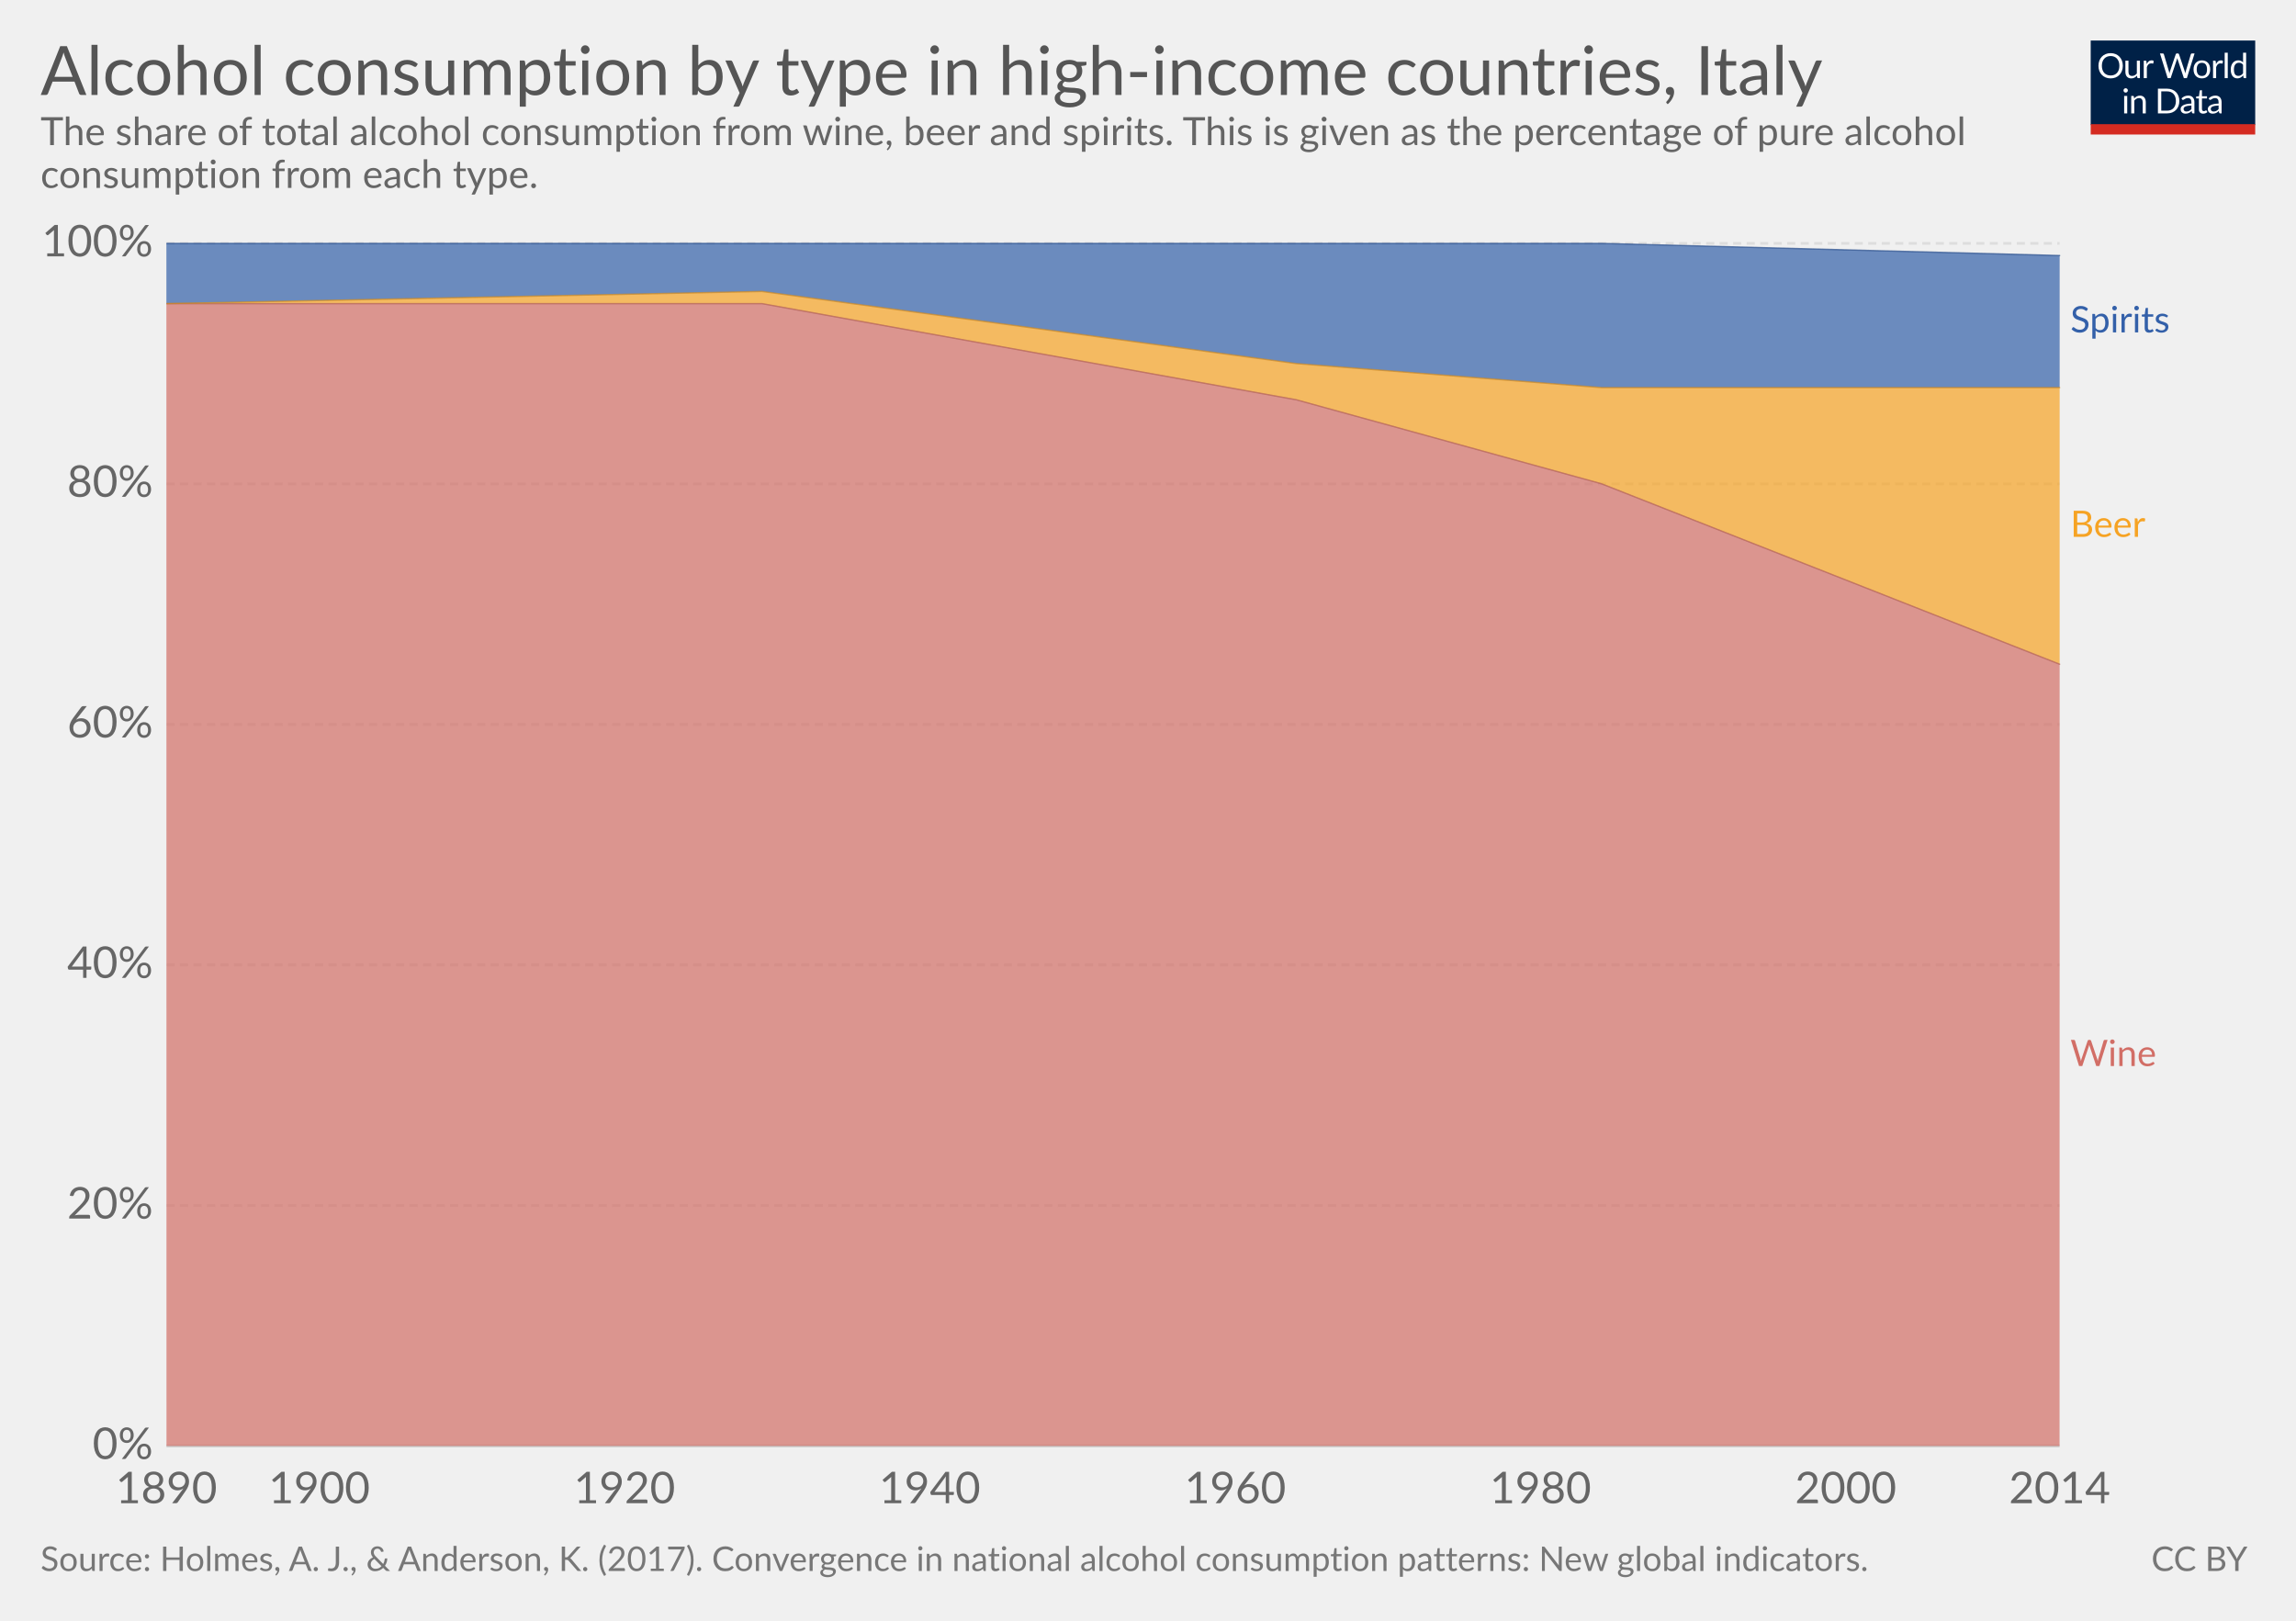
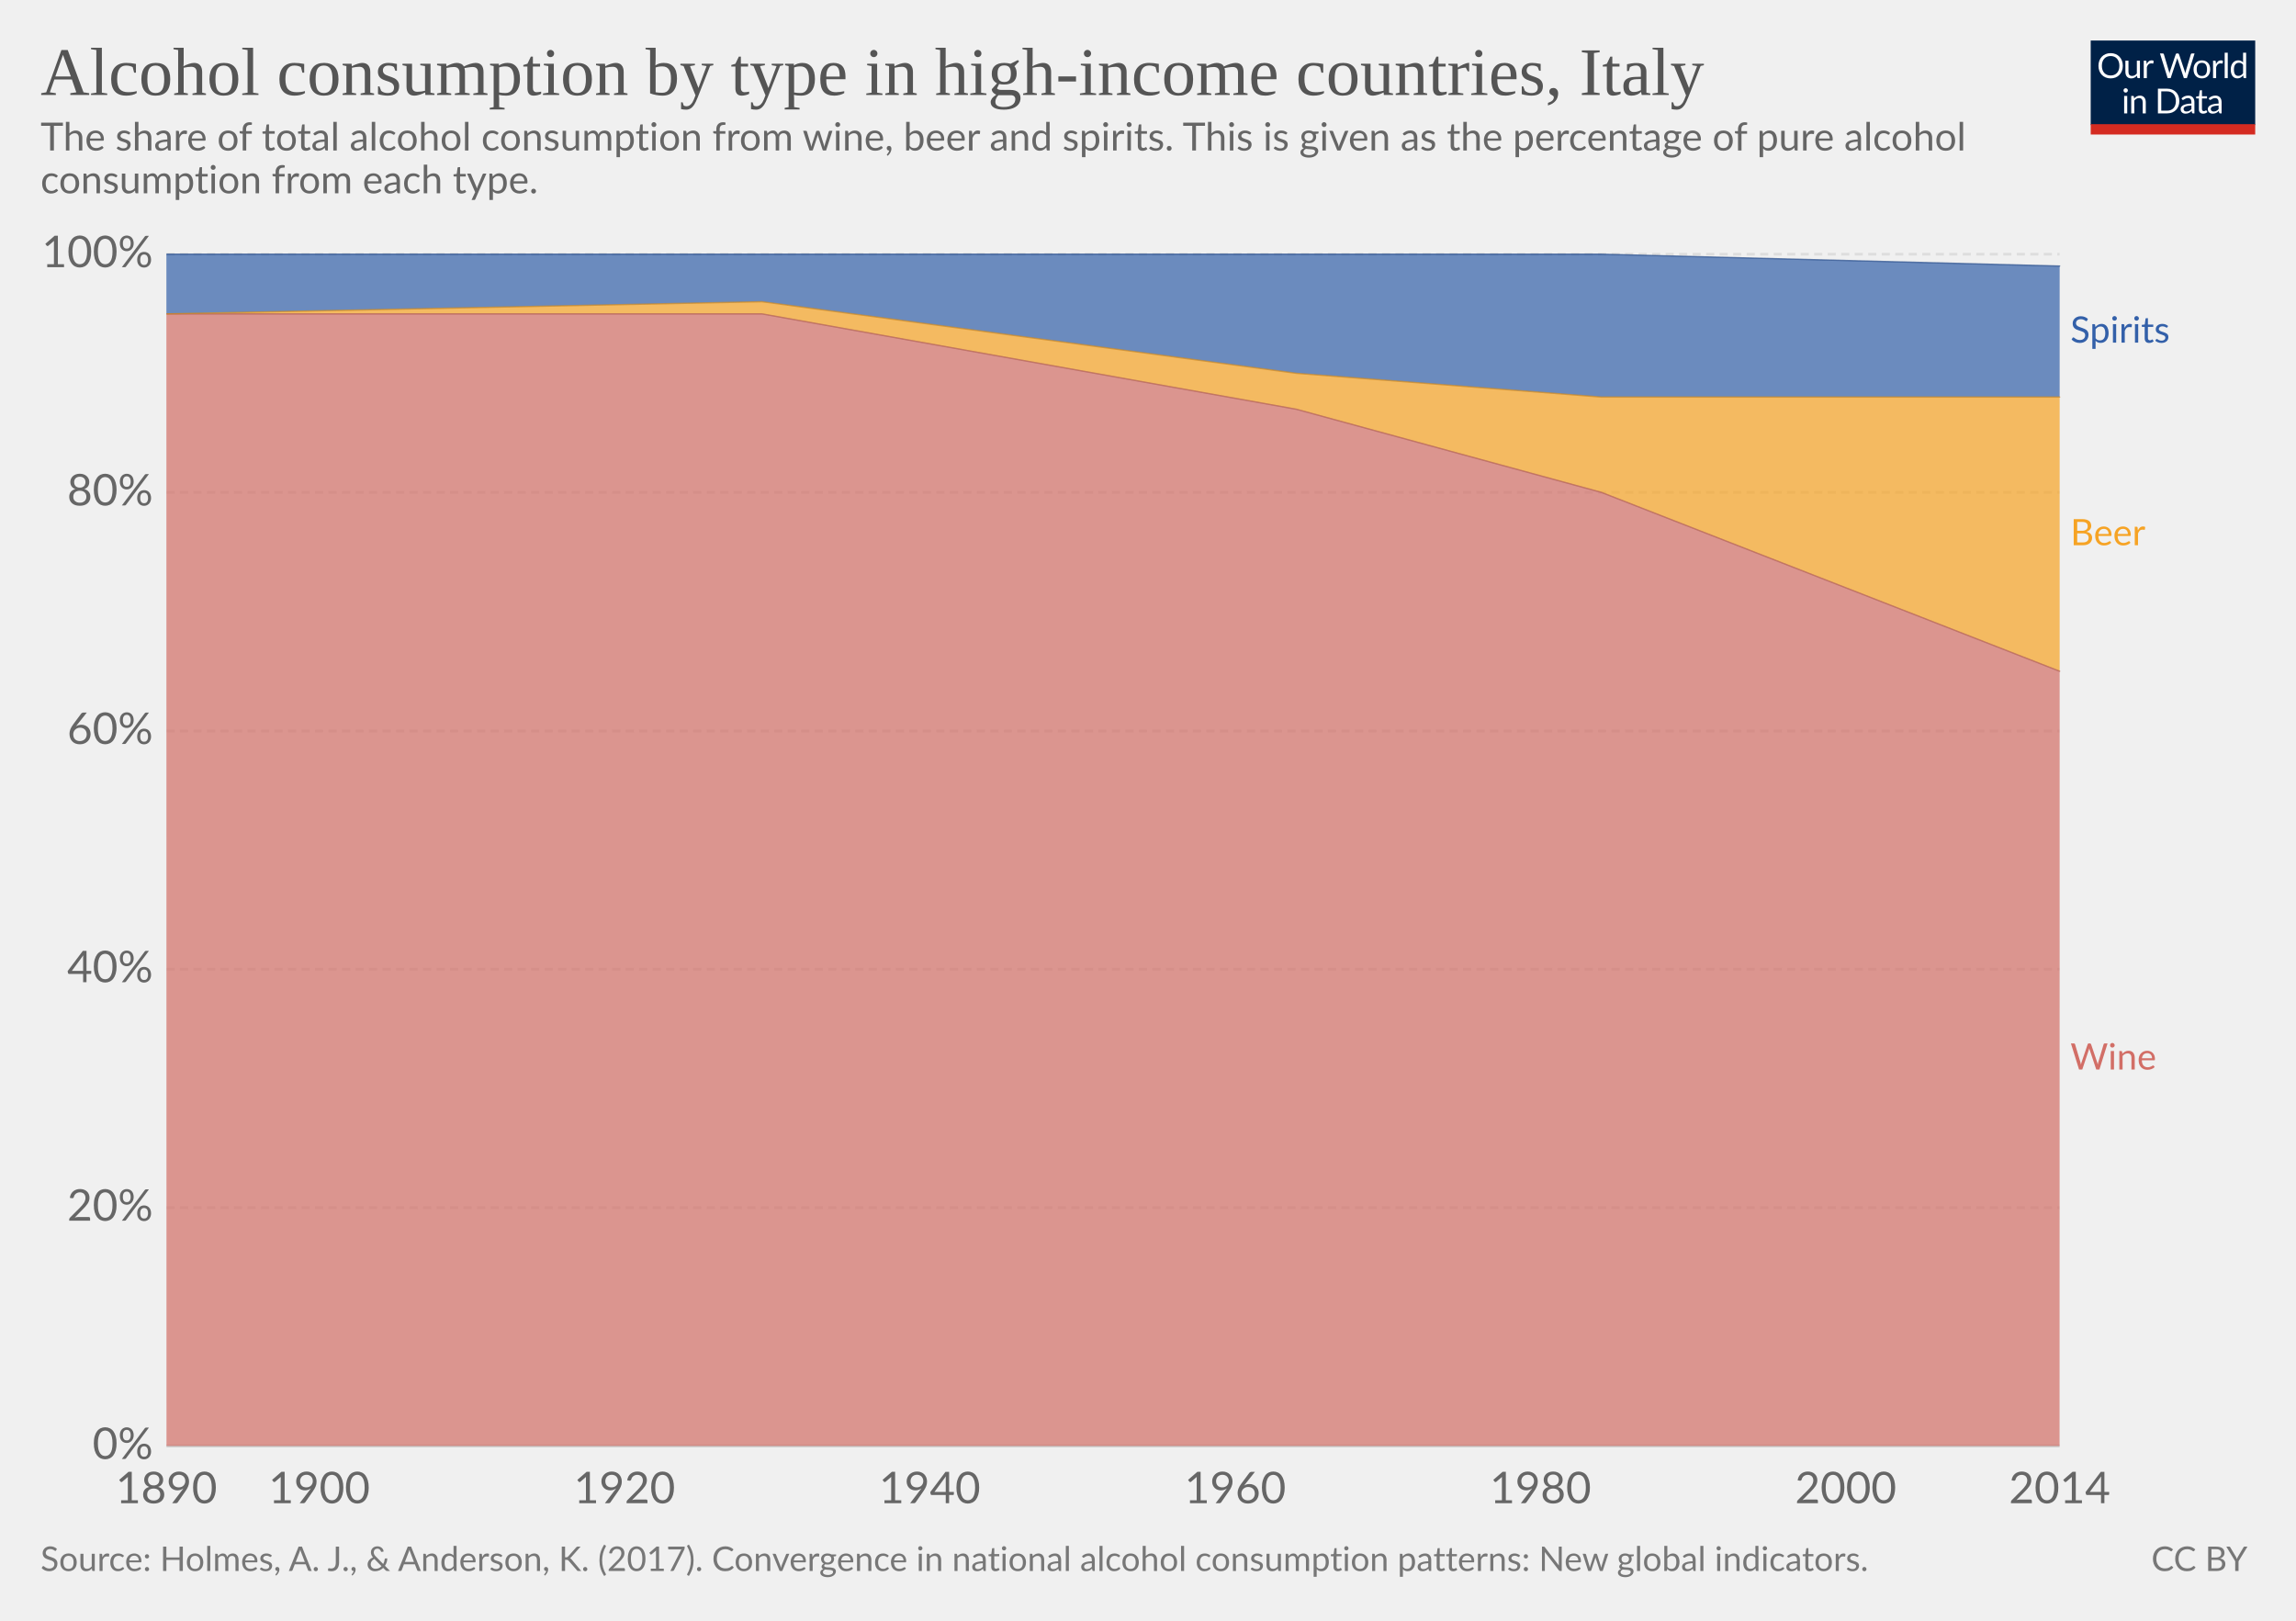
<svg xmlns="http://www.w3.org/2000/svg" version="1.1" style="font-family:Lato, 'Helvetica Neue', Helvetica, Arial, sans-serif;font-size:18px;background-color:white;text-rendering:optimizeLegibility;-webkit-font-smoothing:antialiased" width="850" height="600">
  <g class="HeaderView">
    <g transform="translate(774, 15) scale(0.29)">
      <svg width="210" height="120" viewBox="0 0 210 120" fill="none">
        <g clip-path="url(#clip0)">
          <path d="M0 0H210V107.89H0V0Z" fill="#002147" />
          <path d="M40.979 32.248C40.979 34.609 40.605 36.78 39.857 38.76C39.109 40.725 38.053 42.419 36.689 43.842C35.325 45.265 33.682 46.372 31.761 47.164C29.854 47.941 27.742 48.33 25.425 48.33C23.107 48.33 20.995 47.941 19.089 47.164C17.182 46.372 15.547 45.265 14.183 43.842C12.819 42.419 11.763 40.725 11.015 38.76C10.267 36.78 9.893 34.609 9.893 32.248C9.893 29.887 10.267 27.723 11.015 25.758C11.763 23.778 12.819 22.077 14.183 20.654C15.547 19.217 17.182 18.102 19.089 17.31C20.995 16.518 23.107 16.122 25.425 16.122C27.742 16.122 29.854 16.518 31.761 17.31C33.682 18.102 35.325 19.217 36.689 20.654C38.053 22.077 39.109 23.778 39.857 25.758C40.605 27.723 40.979 29.887 40.979 32.248ZM36.601 32.248C36.601 30.312 36.337 28.574 35.809 27.034C35.281 25.494 34.533 24.196 33.565 23.14C32.597 22.069 31.423 21.248 30.045 20.676C28.666 20.104 27.126 19.818 25.425 19.818C23.738 19.818 22.205 20.104 20.827 20.676C19.448 21.248 18.267 22.069 17.285 23.14C16.317 24.196 15.569 25.494 15.041 27.034C14.513 28.574 14.249 30.312 14.249 32.248C14.249 34.184 14.513 35.922 15.041 37.462C15.569 38.987 16.317 40.285 17.285 41.356C18.267 42.412 19.448 43.226 20.827 43.798C22.205 44.355 23.738 44.634 25.425 44.634C27.126 44.634 28.666 44.355 30.045 43.798C31.423 43.226 32.597 42.412 33.565 41.356C34.533 40.285 35.281 38.987 35.809 37.462C36.337 35.922 36.601 34.184 36.601 32.248ZM62.823 25.714V48H60.491C59.934 48 59.582 47.729 59.435 47.186L59.127 44.788C58.159 45.859 57.074 46.724 55.871 47.384C54.669 48.029 53.29 48.352 51.735 48.352C50.518 48.352 49.44 48.154 48.501 47.758C47.577 47.347 46.8 46.775 46.169 46.042C45.539 45.309 45.062 44.421 44.739 43.38C44.431 42.339 44.277 41.187 44.277 39.926V25.714H48.193V39.926C48.193 41.613 48.575 42.918 49.337 43.842C50.115 44.766 51.295 45.228 52.879 45.228C54.038 45.228 55.116 44.957 56.113 44.414C57.125 43.857 58.057 43.094 58.907 42.126V25.714H62.823ZM71.43 30.18C72.135 28.655 73 27.467 74.027 26.616C75.053 25.751 76.307 25.318 77.789 25.318C78.258 25.318 78.705 25.369 79.131 25.472C79.571 25.575 79.959 25.736 80.297 25.956L80.011 28.882C79.923 29.249 79.703 29.432 79.351 29.432C79.145 29.432 78.845 29.388 78.449 29.3C78.053 29.212 77.605 29.168 77.107 29.168C76.403 29.168 75.772 29.271 75.215 29.476C74.672 29.681 74.181 29.989 73.741 30.4C73.315 30.796 72.927 31.295 72.575 31.896C72.237 32.483 71.929 33.157 71.651 33.92V48H67.713V25.714H69.957C70.382 25.714 70.675 25.795 70.837 25.956C70.998 26.117 71.108 26.396 71.167 26.792L71.43 30.18ZM132.589 16.474L122.755 48H118.927L110.941 23.954C110.867 23.719 110.794 23.47 110.721 23.206C110.662 22.942 110.596 22.663 110.523 22.37C110.449 22.663 110.376 22.942 110.303 23.206C110.23 23.47 110.156 23.719 110.083 23.954L102.053 48H98.225L88.391 16.474H91.933C92.314 16.474 92.629 16.569 92.879 16.76C93.143 16.951 93.311 17.193 93.385 17.486L99.897 39.398C99.999 39.794 100.095 40.219 100.183 40.674C100.285 41.129 100.381 41.613 100.469 42.126C100.571 41.613 100.674 41.129 100.777 40.674C100.894 40.205 101.019 39.779 101.151 39.398L108.565 17.486C108.653 17.237 108.821 17.009 109.071 16.804C109.335 16.584 109.65 16.474 110.017 16.474H111.249C111.63 16.474 111.938 16.569 112.173 16.76C112.407 16.951 112.583 17.193 112.701 17.486L120.093 39.398C120.225 39.779 120.342 40.19 120.445 40.63C120.562 41.07 120.672 41.532 120.775 42.016C120.848 41.532 120.929 41.07 121.017 40.63C121.105 40.19 121.2 39.779 121.303 39.398L127.837 17.486C127.91 17.222 128.072 16.987 128.321 16.782C128.585 16.577 128.9 16.474 129.267 16.474H132.589ZM141.94 25.362C143.568 25.362 145.034 25.633 146.34 26.176C147.645 26.719 148.76 27.489 149.684 28.486C150.608 29.483 151.312 30.693 151.796 32.116C152.294 33.524 152.544 35.101 152.544 36.846C152.544 38.606 152.294 40.19 151.796 41.598C151.312 43.006 150.608 44.209 149.684 45.206C148.76 46.203 147.645 46.973 146.34 47.516C145.034 48.044 143.568 48.308 141.94 48.308C140.297 48.308 138.816 48.044 137.496 47.516C136.19 46.973 135.076 46.203 134.152 45.206C133.228 44.209 132.516 43.006 132.018 41.598C131.534 40.19 131.292 38.606 131.292 36.846C131.292 35.101 131.534 33.524 132.018 32.116C132.516 30.693 133.228 29.483 134.152 28.486C135.076 27.489 136.19 26.719 137.496 26.176C138.816 25.633 140.297 25.362 141.94 25.362ZM141.94 45.25C144.14 45.25 145.782 44.517 146.868 43.05C147.953 41.569 148.496 39.508 148.496 36.868C148.496 34.213 147.953 32.145 146.868 30.664C145.782 29.183 144.14 28.442 141.94 28.442C140.825 28.442 139.85 28.633 139.014 29.014C138.192 29.395 137.503 29.945 136.946 30.664C136.403 31.383 135.992 32.27 135.714 33.326C135.45 34.367 135.318 35.548 135.318 36.868C135.318 39.508 135.86 41.569 136.946 43.05C138.046 44.517 139.71 45.25 141.94 45.25ZM159.908 30.18C160.612 28.655 161.478 27.467 162.504 26.616C163.531 25.751 164.785 25.318 166.266 25.318C166.736 25.318 167.183 25.369 167.608 25.472C168.048 25.575 168.437 25.736 168.774 25.956L168.488 28.882C168.4 29.249 168.18 29.432 167.828 29.432C167.623 29.432 167.322 29.388 166.926 29.3C166.53 29.212 166.083 29.168 165.584 29.168C164.88 29.168 164.25 29.271 163.692 29.476C163.15 29.681 162.658 29.989 162.218 30.4C161.793 30.796 161.404 31.295 161.052 31.896C160.715 32.483 160.407 33.157 160.128 33.92V48H156.19V25.714H158.434C158.86 25.714 159.153 25.795 159.314 25.956C159.476 26.117 159.586 26.396 159.644 26.792L159.908 30.18ZM174.946 15.594V48H171.03V15.594H174.946ZM194.496 31.016C193.763 30.033 192.971 29.351 192.12 28.97C191.269 28.574 190.316 28.376 189.26 28.376C187.192 28.376 185.601 29.117 184.486 30.598C183.371 32.079 182.814 34.191 182.814 36.934C182.814 38.386 182.939 39.633 183.188 40.674C183.437 41.701 183.804 42.551 184.288 43.226C184.772 43.886 185.366 44.37 186.07 44.678C186.774 44.986 187.573 45.14 188.468 45.14C189.759 45.14 190.881 44.847 191.834 44.26C192.802 43.673 193.689 42.845 194.496 41.774V31.016ZM198.412 15.594V48H196.08C195.523 48 195.171 47.729 195.024 47.186L194.672 44.48C193.719 45.624 192.633 46.548 191.416 47.252C190.199 47.956 188.791 48.308 187.192 48.308C185.916 48.308 184.757 48.066 183.716 47.582C182.675 47.083 181.787 46.357 181.054 45.404C180.321 44.451 179.756 43.263 179.36 41.84C178.964 40.417 178.766 38.782 178.766 36.934C178.766 35.291 178.986 33.766 179.426 32.358C179.866 30.935 180.497 29.703 181.318 28.662C182.139 27.621 183.144 26.807 184.332 26.22C185.535 25.619 186.884 25.318 188.38 25.318C189.744 25.318 190.91 25.553 191.878 26.022C192.861 26.477 193.733 27.115 194.496 27.936V15.594H198.412ZM46.614 70.714V93H42.698V70.714H46.614ZM47.45 63.718C47.45 64.099 47.369 64.459 47.208 64.796C47.061 65.119 46.856 65.412 46.592 65.676C46.343 65.925 46.042 66.123 45.69 66.27C45.352 66.417 44.993 66.49 44.612 66.49C44.23 66.49 43.871 66.417 43.534 66.27C43.211 66.123 42.925 65.925 42.676 65.676C42.426 65.412 42.228 65.119 42.082 64.796C41.935 64.459 41.862 64.099 41.862 63.718C41.862 63.337 41.935 62.977 42.082 62.64C42.228 62.288 42.426 61.987 42.676 61.738C42.925 61.474 43.211 61.269 43.534 61.122C43.871 60.975 44.23 60.902 44.612 60.902C44.993 60.902 45.352 60.975 45.69 61.122C46.042 61.269 46.343 61.474 46.592 61.738C46.856 61.987 47.061 62.288 47.208 62.64C47.369 62.977 47.45 63.337 47.45 63.718ZM55.424 73.948C55.908 73.405 56.422 72.914 56.964 72.474C57.507 72.034 58.079 71.66 58.68 71.352C59.296 71.029 59.941 70.787 60.616 70.626C61.306 70.45 62.046 70.362 62.838 70.362C64.055 70.362 65.126 70.567 66.05 70.978C66.989 71.374 67.766 71.946 68.382 72.694C69.013 73.427 69.49 74.315 69.812 75.356C70.135 76.397 70.296 77.549 70.296 78.81V93H66.358V78.81C66.358 77.123 65.969 75.818 65.192 74.894C64.43 73.955 63.264 73.486 61.694 73.486C60.535 73.486 59.45 73.765 58.438 74.322C57.441 74.879 56.517 75.635 55.666 76.588V93H51.728V70.714H54.082C54.639 70.714 54.984 70.985 55.116 71.528L55.424 73.948ZM113.129 77.248C113.129 79.609 112.755 81.758 112.007 83.694C111.259 85.63 110.203 87.287 108.839 88.666C107.475 90.045 105.832 91.115 103.911 91.878C102.004 92.626 99.892 93 97.575 93H85.805V61.474H97.575C99.892 61.474 102.004 61.855 103.911 62.618C105.832 63.366 107.475 64.437 108.839 65.83C110.203 67.209 111.259 68.866 112.007 70.802C112.755 72.738 113.129 74.887 113.129 77.248ZM108.751 77.248C108.751 75.312 108.487 73.581 107.959 72.056C107.431 70.531 106.683 69.24 105.715 68.184C104.747 67.128 103.574 66.321 102.195 65.764C100.816 65.207 99.276 64.928 97.575 64.928H90.073V89.546H97.575C99.276 89.546 100.816 89.267 102.195 88.71C103.574 88.153 104.747 87.353 105.715 86.312C106.683 85.256 107.431 83.965 107.959 82.44C108.487 80.915 108.751 79.184 108.751 77.248ZM128.553 82.968C126.749 83.027 125.209 83.173 123.933 83.408C122.672 83.628 121.638 83.921 120.831 84.288C120.039 84.655 119.46 85.087 119.093 85.586C118.741 86.085 118.565 86.642 118.565 87.258C118.565 87.845 118.661 88.351 118.851 88.776C119.042 89.201 119.299 89.553 119.621 89.832C119.959 90.096 120.347 90.294 120.787 90.426C121.242 90.543 121.726 90.602 122.239 90.602C122.929 90.602 123.559 90.536 124.131 90.404C124.703 90.257 125.239 90.052 125.737 89.788C126.251 89.524 126.735 89.209 127.189 88.842C127.659 88.475 128.113 88.057 128.553 87.588V82.968ZM115.903 73.86C117.135 72.672 118.463 71.785 119.885 71.198C121.308 70.611 122.885 70.318 124.615 70.318C125.862 70.318 126.969 70.523 127.937 70.934C128.905 71.345 129.719 71.917 130.379 72.65C131.039 73.383 131.538 74.271 131.875 75.312C132.213 76.353 132.381 77.497 132.381 78.744V93H130.643C130.262 93 129.969 92.941 129.763 92.824C129.558 92.692 129.397 92.443 129.279 92.076L128.839 89.964C128.253 90.507 127.681 90.991 127.123 91.416C126.566 91.827 125.979 92.179 125.363 92.472C124.747 92.751 124.087 92.963 123.383 93.11C122.694 93.271 121.924 93.352 121.073 93.352C120.208 93.352 119.394 93.235 118.631 93C117.869 92.751 117.201 92.384 116.629 91.9C116.072 91.416 115.625 90.807 115.287 90.074C114.965 89.326 114.803 88.446 114.803 87.434C114.803 86.554 115.045 85.711 115.529 84.904C116.013 84.083 116.798 83.357 117.883 82.726C118.969 82.095 120.384 81.582 122.129 81.186C123.875 80.775 126.016 80.541 128.553 80.482V78.744C128.553 77.013 128.179 75.708 127.431 74.828C126.683 73.933 125.591 73.486 124.153 73.486C123.185 73.486 122.371 73.611 121.711 73.86C121.066 74.095 120.501 74.366 120.017 74.674C119.548 74.967 119.137 75.239 118.785 75.488C118.448 75.723 118.111 75.84 117.773 75.84C117.509 75.84 117.282 75.774 117.091 75.642C116.901 75.495 116.739 75.319 116.607 75.114L115.903 73.86ZM143.568 93.352C141.808 93.352 140.451 92.861 139.498 91.878C138.559 90.895 138.09 89.48 138.09 87.632V73.992H135.406C135.171 73.992 134.973 73.926 134.812 73.794C134.65 73.647 134.57 73.427 134.57 73.134V71.572L138.222 71.11L139.124 64.224C139.168 64.004 139.263 63.828 139.41 63.696C139.571 63.549 139.776 63.476 140.026 63.476H142.006V71.154H148.452V73.992H142.006V87.368C142.006 88.307 142.233 89.003 142.688 89.458C143.142 89.913 143.729 90.14 144.448 90.14C144.858 90.14 145.21 90.089 145.504 89.986C145.812 89.869 146.076 89.744 146.296 89.612C146.516 89.48 146.699 89.363 146.846 89.26C147.007 89.143 147.146 89.084 147.264 89.084C147.469 89.084 147.652 89.209 147.814 89.458L148.958 91.328C148.283 91.959 147.469 92.457 146.516 92.824C145.562 93.176 144.58 93.352 143.568 93.352ZM163.253 82.968C161.449 83.027 159.909 83.173 158.633 83.408C157.372 83.628 156.338 83.921 155.531 84.288C154.739 84.655 154.16 85.087 153.793 85.586C153.441 86.085 153.265 86.642 153.265 87.258C153.265 87.845 153.36 88.351 153.551 88.776C153.742 89.201 153.998 89.553 154.321 89.832C154.658 90.096 155.047 90.294 155.487 90.426C155.942 90.543 156.426 90.602 156.939 90.602C157.628 90.602 158.259 90.536 158.831 90.404C159.403 90.257 159.938 90.052 160.437 89.788C160.95 89.524 161.434 89.209 161.889 88.842C162.358 88.475 162.813 88.057 163.253 87.588V82.968ZM150.603 73.86C151.835 72.672 153.162 71.785 154.585 71.198C156.008 70.611 157.584 70.318 159.315 70.318C160.562 70.318 161.669 70.523 162.637 70.934C163.605 71.345 164.419 71.917 165.079 72.65C165.739 73.383 166.238 74.271 166.575 75.312C166.912 76.353 167.081 77.497 167.081 78.744V93H165.343C164.962 93 164.668 92.941 164.463 92.824C164.258 92.692 164.096 92.443 163.979 92.076L163.539 89.964C162.952 90.507 162.38 90.991 161.823 91.416C161.266 91.827 160.679 92.179 160.063 92.472C159.447 92.751 158.787 92.963 158.083 93.11C157.394 93.271 156.624 93.352 155.773 93.352C154.908 93.352 154.094 93.235 153.331 93C152.568 92.751 151.901 92.384 151.329 91.9C150.772 91.416 150.324 90.807 149.987 90.074C149.664 89.326 149.503 88.446 149.503 87.434C149.503 86.554 149.745 85.711 150.229 84.904C150.713 84.083 151.498 83.357 152.583 82.726C153.668 82.095 155.084 81.582 156.829 81.186C158.574 80.775 160.716 80.541 163.253 80.482V78.744C163.253 77.013 162.879 75.708 162.131 74.828C161.383 73.933 160.29 73.486 158.853 73.486C157.885 73.486 157.071 73.611 156.411 73.86C155.766 74.095 155.201 74.366 154.717 74.674C154.248 74.967 153.837 75.239 153.485 75.488C153.148 75.723 152.81 75.84 152.473 75.84C152.209 75.84 151.982 75.774 151.791 75.642C151.6 75.495 151.439 75.319 151.307 75.114L150.603 73.86Z" fill="white" />
          <rect y="106.789" width="210" height="13.211" fill="#D42B21" />
        </g>
        <defs>
          <clipPath id="clip0">
            <rect width="210" height="120" fill="white" />
          </clipPath>
        </defs>
      </svg>
    </g>
-     <a href="https://ourworldindata.org/grapher/alcohol-by-type-1890" target="_blank">
+     <a href="https://ourworldindata.org/grapher/alcohol-by-type-1890" style="font-family:&quot;Playfair Display&quot;, Georgia, &quot;Times New Roman&quot;, serif" target="_blank">
      <text font-size="25.20" x="15.0" y="35.2" fill="#555">
        <tspan x="15" y="35.16">Alcohol consumption by type in high-income countries, Italy</tspan>
      </text>
    </a>
-     <text font-size="14.40" x="15.0" y="53.7" fill="#666">
-       <tspan x="15" y="53.72">The share of total alcohol consumption from wine, beer and spirits. This is given as the percentage of pure alcohol</tspan>
-       <tspan x="15" y="69.56">consumption from each type.</tspan>
+     <text font-size="14.40" x="15.0" y="55.7" fill="#666">
+       <tspan x="15" y="55.72">The share of total alcohol consumption from wine, beer and spirits. This is given as the percentage of pure alcohol</tspan>
+       <tspan x="15" y="71.56">consumption from each type.</tspan>
    </text>
  </g>
  <g class="StackedArea">
    <defs>
      <clipPath id="boundsClip-1">
-         <rect x="61.634" y="0" width="820" height="932.8" />
+         <rect x="61.634" y="0" width="820" height="924.8" />
      </clipPath>
    </defs>
    <g class="AxisBoxView">
      <g class="HorizontalAxis">
        <text x="61.6" y="556.5" fill="#666" text-anchor="middle" font-size="16.2">1890</text>
        <text x="118.2" y="556.5" fill="#666" text-anchor="middle" font-size="16.2">1900</text>
        <text x="231.2" y="556.5" fill="#666" text-anchor="middle" font-size="16.2">1920</text>
        <text x="344.2" y="556.5" fill="#666" text-anchor="middle" font-size="16.2">1940</text>
        <text x="457.3" y="556.5" fill="#666" text-anchor="middle" font-size="16.2">1960</text>
        <text x="570.3" y="556.5" fill="#666" text-anchor="middle" font-size="16.2">1980</text>
        <text x="683.3" y="556.5" fill="#666" text-anchor="middle" font-size="16.2">2000</text>
        <text x="762.5" y="556.5" fill="#666" text-anchor="middle" font-size="16.2">2014</text>
      </g>
      <g class="VerticalAxis">
        <text x="56.63" y="535.3" fill="#666" dominant-baseline="middle" text-anchor="end" font-size="16.2">0%</text>
-         <text x="56.63" y="446.3" fill="#666" dominant-baseline="middle" text-anchor="end" font-size="16.2">20%</text>
-         <text x="56.63" y="357.2" fill="#666" dominant-baseline="middle" text-anchor="end" font-size="16.2">40%</text>
-         <text x="56.63" y="268.2" fill="#666" dominant-baseline="middle" text-anchor="end" font-size="16.2">60%</text>
-         <text x="56.63" y="179.1" fill="#666" dominant-baseline="middle" text-anchor="end" font-size="16.2">80%</text>
-         <text x="56.63" y="90.1" fill="#666" dominant-baseline="middle" text-anchor="end" font-size="16.2">100%</text>
+         <text x="56.63" y="447.1" fill="#666" dominant-baseline="middle" text-anchor="end" font-size="16.2">20%</text>
+         <text x="56.63" y="358.8" fill="#666" dominant-baseline="middle" text-anchor="end" font-size="16.2">40%</text>
+         <text x="56.63" y="270.6" fill="#666" dominant-baseline="middle" text-anchor="end" font-size="16.2">60%</text>
+         <text x="56.63" y="182.3" fill="#666" dominant-baseline="middle" text-anchor="end" font-size="16.2">80%</text>
+         <text x="56.63" y="94.1" fill="#666" dominant-baseline="middle" text-anchor="end" font-size="16.2">100%</text>
      </g>
      <g class="AxisGridLines">
        <line x1="61.63" y1="535.3" x2="762.47" y2="535.3" stroke="#ccc" />
-         <line x1="61.63" y1="446.3" x2="762.47" y2="446.3" stroke="#ddd" stroke-dasharray="3,2" />
-         <line x1="61.63" y1="357.2" x2="762.47" y2="357.2" stroke="#ddd" stroke-dasharray="3,2" />
-         <line x1="61.63" y1="268.2" x2="762.47" y2="268.2" stroke="#ddd" stroke-dasharray="3,2" />
-         <line x1="61.63" y1="179.1" x2="762.47" y2="179.1" stroke="#ddd" stroke-dasharray="3,2" />
-         <line x1="61.63" y1="90.1" x2="762.47" y2="90.1" stroke="#ddd" stroke-dasharray="3,2" />
+         <line x1="61.63" y1="447.1" x2="762.47" y2="447.1" stroke="#ddd" stroke-dasharray="3,2" />
+         <line x1="61.63" y1="358.8" x2="762.47" y2="358.8" stroke="#ddd" stroke-dasharray="3,2" />
+         <line x1="61.63" y1="270.6" x2="762.47" y2="270.6" stroke="#ddd" stroke-dasharray="3,2" />
+         <line x1="61.63" y1="182.3" x2="762.47" y2="182.3" stroke="#ddd" stroke-dasharray="3,2" />
+         <line x1="61.63" y1="94.1" x2="762.47" y2="94.1" stroke="#ddd" stroke-dasharray="3,2" />
      </g>
    </g>
    <g clip-path="url(#boundsClip-1)">
      <g class="HeightedLegend" style="cursor:default">
        <g class="legendMark">
-           <rect x="762.47" y="112.25" width="72.53" height="13.5" fill="#fff" opacity="0" />
-           <text font-size="13.50" x="766.5" y="123.0" fill="#3360a9">
-             <tspan x="766.47" y="123.05">Spirits</tspan>
+           <rect x="762.47" y="116.05" width="72.53" height="13.5" fill="#fff" opacity="0" />
+           <text font-size="13.50" x="766.5" y="126.9" fill="#3360a9">
+             <tspan x="766.47" y="126.85">Spirits</tspan>
          </text>
        </g>
        <g class="legendMark">
-           <rect x="762.47" y="187.95" width="63.62" height="13.5" fill="#fff" opacity="0" />
-           <text font-size="13.50" x="766.5" y="198.8" fill="#f6a324">
-             <tspan x="766.47" y="198.75">Beer</tspan>
+           <rect x="762.47" y="191.05" width="63.62" height="13.5" fill="#fff" opacity="0" />
+           <text font-size="13.50" x="766.5" y="201.9" fill="#f6a324">
+             <tspan x="766.47" y="201.85">Beer</tspan>
          </text>
        </g>
        <g class="legendMark">
-           <rect x="762.47" y="383.85" width="65.78" height="13.5" fill="#fff" opacity="0" />
-           <text font-size="13.50" x="766.5" y="394.7" fill="#d26e66">
-             <tspan x="766.47" y="394.65">Wine</tspan>
+           <rect x="762.47" y="385.15" width="65.78" height="13.5" fill="#fff" opacity="0" />
+           <text font-size="13.50" x="766.5" y="395.9" fill="#d26e66">
+             <tspan x="766.47" y="395.95">Wine</tspan>
          </text>
        </g>
      </g>
      <g class="Areas">
-         <rect x="61.634" y="90.1" width="700.836" height="445.2" opacity="0" fill="rgba(255,255,255,0)" />
-         <path class="Italy_2-area" stroke-linecap="round" d="M61.6 112.4L282.1 112.4L479.9 148L592.9 179.1L762.5 245.9L762.47 535.3L61.634 535.3" fill="#d26e66" fill-opacity="0.7" />
-         <path class="Italy_1-area" stroke-linecap="round" d="M61.6 112.4L282.1 107.9L479.9 134.6L592.9 143.5L762.5 143.5L762.5 245.9L592.9 179.1L479.9 148L282.1 112.4L61.6 112.4" fill="#f6a324" fill-opacity="0.7" />
-         <path class="Italy_0-area" stroke-linecap="round" d="M61.6 90.1L282.1 90.1L479.9 90.1L592.9 90.1L762.5 94.6L762.5 143.5L592.9 143.5L479.9 134.6L282.1 107.9L61.6 112.4" fill="#3360a9" fill-opacity="0.7" />
-         <path class="Italy_2-border" stroke-linecap="round" d="M61.6 112.4L282.1 112.4L479.9 148L592.9 179.1L762.5 245.9" stroke="rgb(176, 92, 85)" stroke-opacity="0.7" stroke-width="0.5" fill="none" />
-         <path class="Italy_1-border" stroke-linecap="round" d="M61.6 112.4L282.1 107.9L479.9 134.6L592.9 143.5L762.5 143.5" stroke="rgb(206, 136, 30)" stroke-opacity="0.7" stroke-width="0.5" fill="none" />
-         <path class="Italy_0-border" stroke-linecap="round" d="M61.6 90.1L282.1 90.1L479.9 90.1L592.9 90.1L762.5 94.6" stroke="rgb(43, 80, 141)" stroke-opacity="0.7" stroke-width="0.5" fill="none" />
+         <rect x="61.634" y="94.1" width="700.836" height="441.2" opacity="0" fill="rgba(255,255,255,0)" />
+         <path class="Italy_2-area" stroke-linecap="round" d="M61.6 116.2L282.1 116.2L479.9 151.5L592.9 182.3L762.5 248.5L762.47 535.3L61.634 535.3" fill="#d26e66" fill-opacity="0.7" />
+         <path class="Italy_1-area" stroke-linecap="round" d="M61.6 116.2L282.1 111.7L479.9 138.2L592.9 147L762.5 147L762.5 248.5L592.9 182.3L479.9 151.5L282.1 116.2L61.6 116.2" fill="#f6a324" fill-opacity="0.7" />
+         <path class="Italy_0-area" stroke-linecap="round" d="M61.6 94.1L282.1 94.1L479.9 94.1L592.9 94.1L762.5 98.5L762.5 147L592.9 147L479.9 138.2L282.1 111.7L61.6 116.2" fill="#3360a9" fill-opacity="0.7" />
+         <path class="Italy_2-border" stroke-linecap="round" d="M61.6 116.2L282.1 116.2L479.9 151.5L592.9 182.3L762.5 248.5" stroke="rgb(176, 92, 85)" stroke-opacity="0.7" stroke-width="0.5" fill="none" />
+         <path class="Italy_1-border" stroke-linecap="round" d="M61.6 116.2L282.1 111.7L479.9 138.2L592.9 147L762.5 147" stroke="rgb(206, 136, 30)" stroke-opacity="0.7" stroke-width="0.5" fill="none" />
+         <path class="Italy_0-border" stroke-linecap="round" d="M61.6 94.1L282.1 94.1L479.9 94.1L592.9 94.1L762.5 98.5" stroke="rgb(43, 80, 141)" stroke-opacity="0.7" stroke-width="0.5" fill="none" />
      </g>
    </g>
  </g>
  <g class="SourcesFooter" style="fill:#777">
    <g class="clickable" style="fill:#777">
      <text font-size="12.60" x="15.0" y="581.6">
        <tspan x="15" y="581.58">Source: Holmes, A. J., &amp; Anderson, K. (2017). Convergence in national alcohol consumption patterns: New global indicators. </tspan>
      </text>
    </g>
    <text font-size="12.60" x="796.4" y="581.6">
      <tspan x="796.444" y="581.58">
        <a style="fill: #777;" class="cclogo" href="http://creativecommons.org/licenses/by/4.0/deed.en_US" target="_blank">CC BY</a>
      </tspan>
    </text>
  </g>
</svg>
